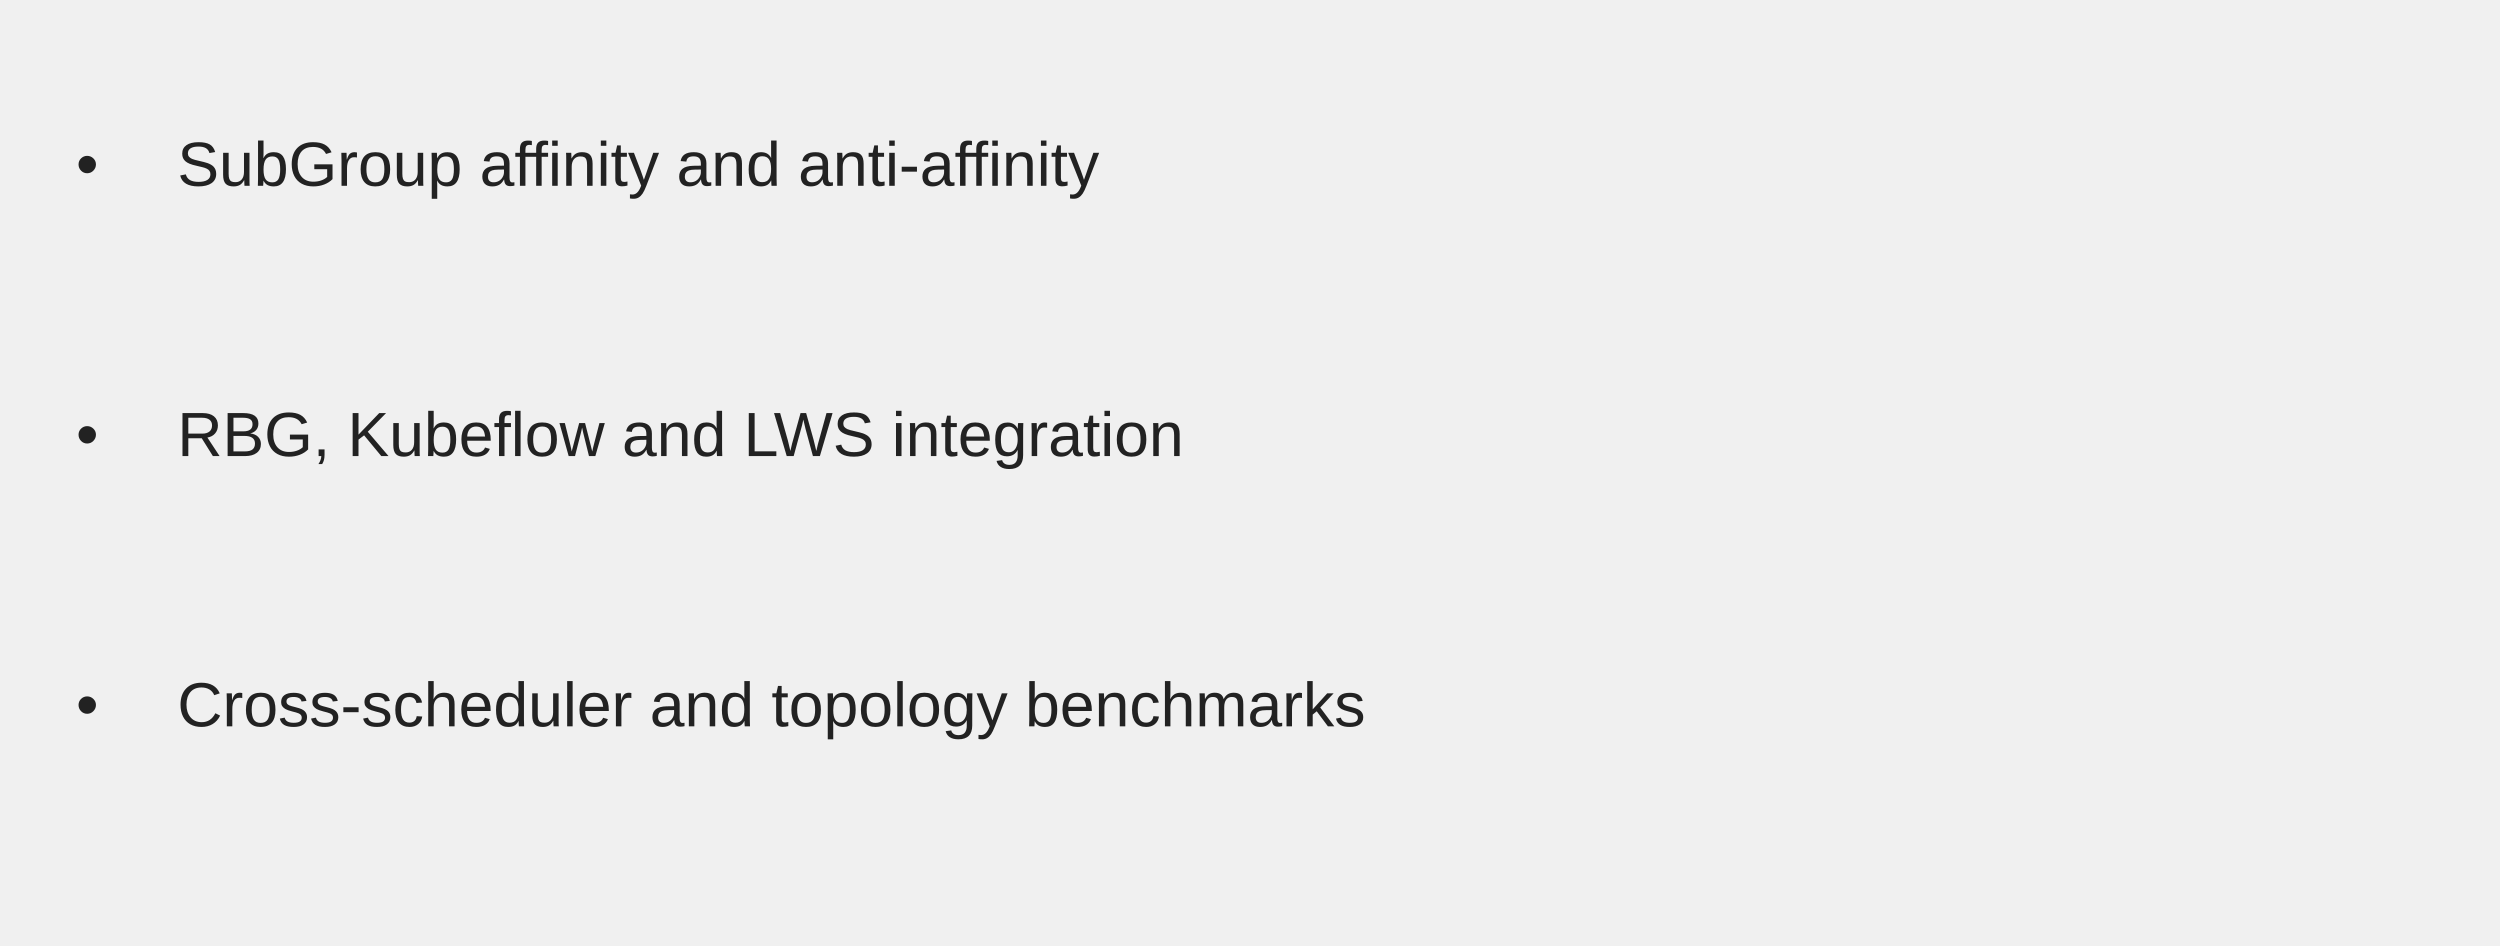
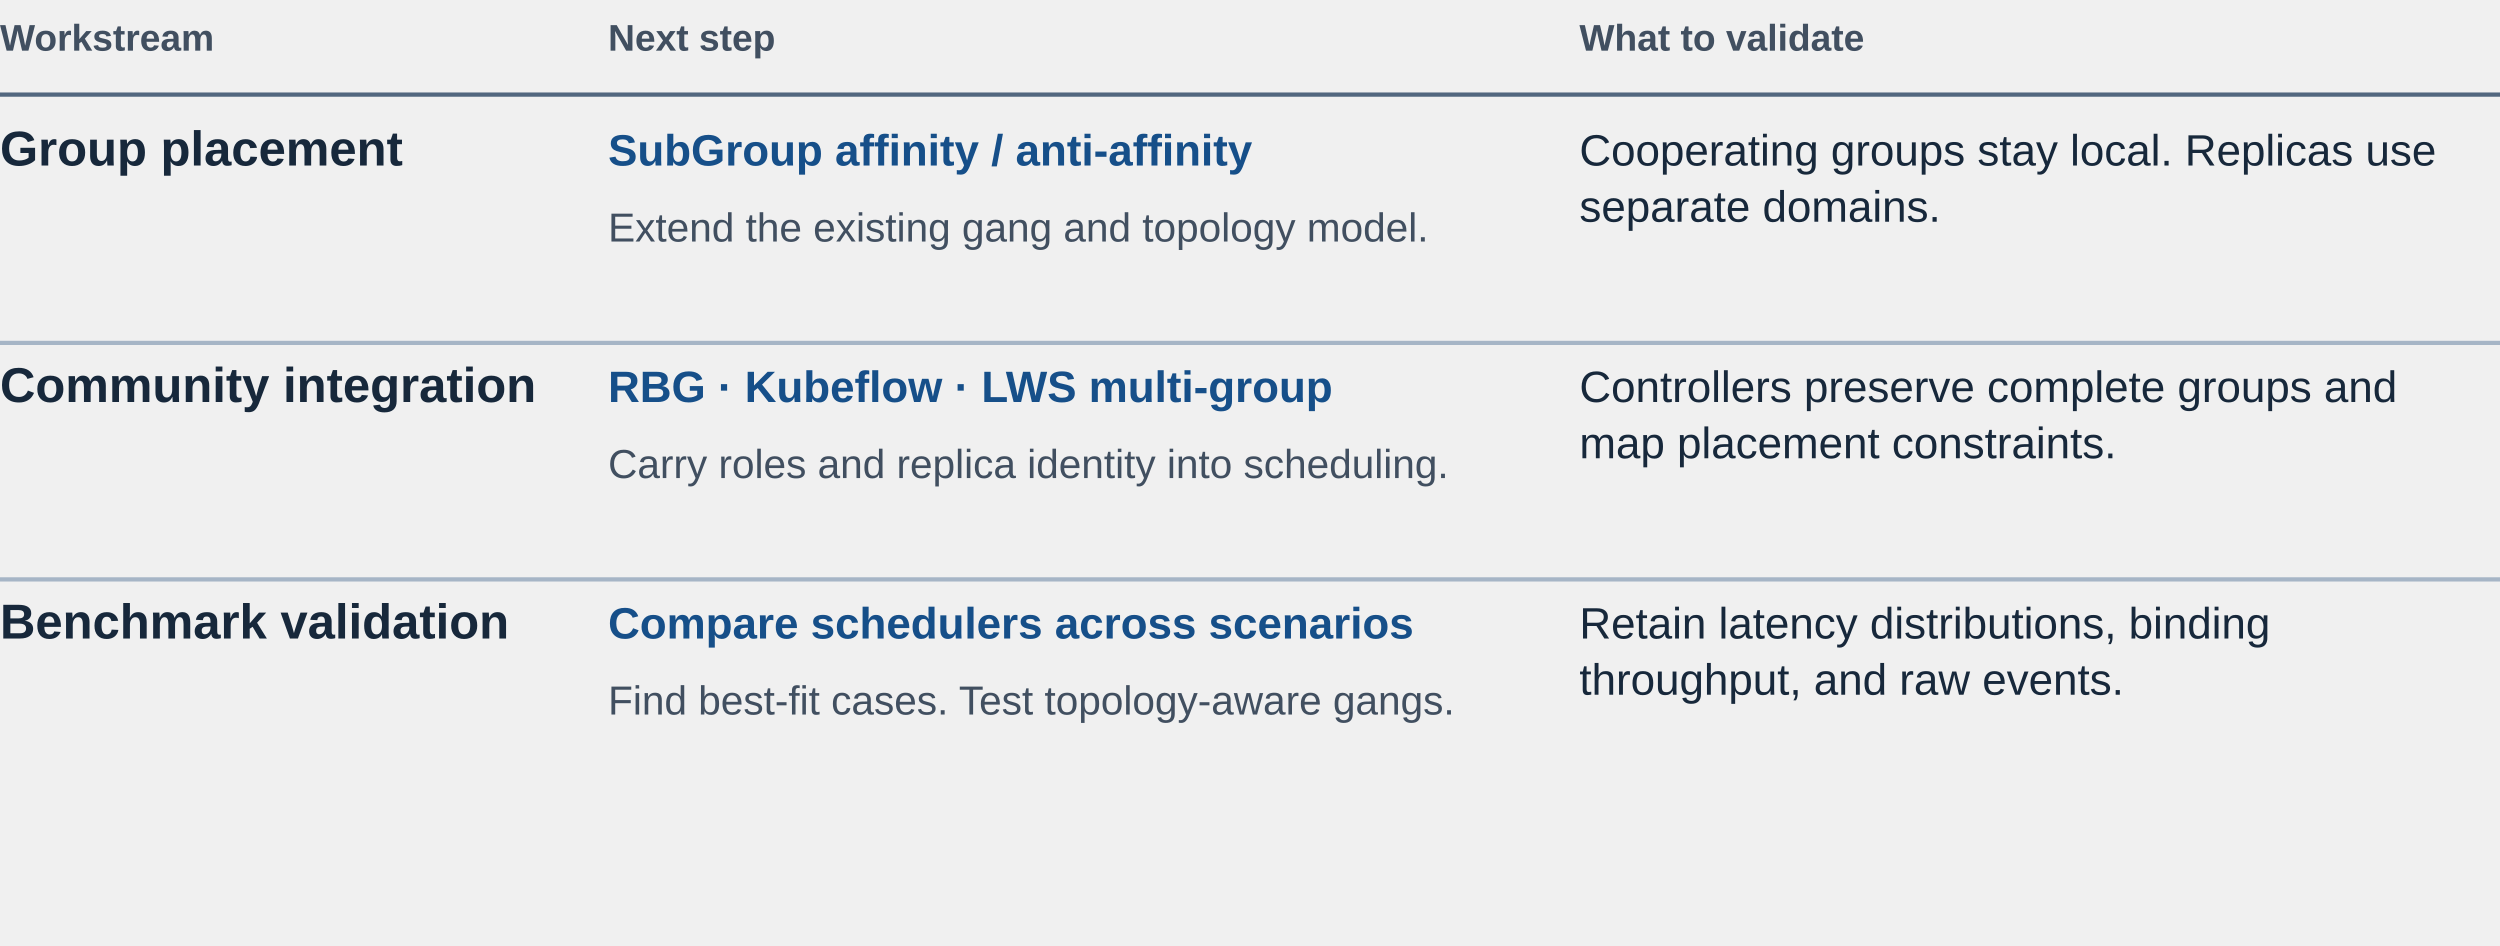
<svg xmlns="http://www.w3.org/2000/svg" width="1480" height="560" viewBox="0 0 1480 560">
  <defs>
-     <marker id="arrow-176889" viewBox="0 0 12 12" refX="12" refY="6" markerWidth="12" markerHeight="12" markerUnits="userSpaceOnUse" orient="auto">
-       <path d="M0 0 L12 6 L0 12 Z" fill="#176889" />
+     <marker id="arrow-146653" viewBox="0 0 12 12" refX="12" refY="6" markerWidth="12" markerHeight="12" markerUnits="userSpaceOnUse" orient="auto">
+       <path d="M0 0 L12 6 L0 12 Z" fill="#146653" />
    </marker>
-     <marker id="arrow-222222" viewBox="0 0 12 12" refX="12" refY="6" markerWidth="12" markerHeight="12" markerUnits="userSpaceOnUse" orient="auto">
-       <path d="M0 0 L12 6 L0 12 Z" fill="#222222" />
+     <marker id="arrow-164f89" viewBox="0 0 12 12" refX="12" refY="6" markerWidth="12" markerHeight="12" markerUnits="userSpaceOnUse" orient="auto">
+       <path d="M0 0 L12 6 L0 12 Z" fill="#164f89" />
    </marker>
-     <marker id="arrow-555555" viewBox="0 0 12 12" refX="12" refY="6" markerWidth="12" markerHeight="12" markerUnits="userSpaceOnUse" orient="auto">
-       <path d="M0 0 L12 6 L0 12 Z" fill="#555555" />
+     <marker id="arrow-17283b" viewBox="0 0 12 12" refX="12" refY="6" markerWidth="12" markerHeight="12" markerUnits="userSpaceOnUse" orient="auto">
+       <path d="M0 0 L12 6 L0 12 Z" fill="#17283b" />
    </marker>
-     <marker id="arrow-5b753e" viewBox="0 0 12 12" refX="12" refY="6" markerWidth="12" markerHeight="12" markerUnits="userSpaceOnUse" orient="auto">
-       <path d="M0 0 L12 6 L0 12 Z" fill="#5b753e" />
+     <marker id="arrow-414f60" viewBox="0 0 12 12" refX="12" refY="6" markerWidth="12" markerHeight="12" markerUnits="userSpaceOnUse" orient="auto">
+       <path d="M0 0 L12 6 L0 12 Z" fill="#414f60" />
    </marker>
-     <marker id="arrow-656565" viewBox="0 0 12 12" refX="12" refY="6" markerWidth="12" markerHeight="12" markerUnits="userSpaceOnUse" orient="auto">
-       <path d="M0 0 L12 6 L0 12 Z" fill="#656565" />
+     <marker id="arrow-52677f" viewBox="0 0 12 12" refX="12" refY="6" markerWidth="12" markerHeight="12" markerUnits="userSpaceOnUse" orient="auto">
+       <path d="M0 0 L12 6 L0 12 Z" fill="#52677f" />
    </marker>
-     <marker id="arrow-cccccc" viewBox="0 0 12 12" refX="12" refY="6" markerWidth="12" markerHeight="12" markerUnits="userSpaceOnUse" orient="auto">
-       <path d="M0 0 L12 6 L0 12 Z" fill="#cccccc" />
+     <marker id="arrow-62448d" viewBox="0 0 12 12" refX="12" refY="6" markerWidth="12" markerHeight="12" markerUnits="userSpaceOnUse" orient="auto">
+       <path d="M0 0 L12 6 L0 12 Z" fill="#62448d" />
    </marker>
-     <marker id="arrow-e3edf4" viewBox="0 0 12 12" refX="12" refY="6" markerWidth="12" markerHeight="12" markerUnits="userSpaceOnUse" orient="auto">
-       <path d="M0 0 L12 6 L0 12 Z" fill="#e3edf4" />
+     <marker id="arrow-8b621c" viewBox="0 0 12 12" refX="12" refY="6" markerWidth="12" markerHeight="12" markerUnits="userSpaceOnUse" orient="auto">
+       <path d="M0 0 L12 6 L0 12 Z" fill="#8b621c" />
    </marker>
-     <marker id="arrow-e64030" viewBox="0 0 12 12" refX="12" refY="6" markerWidth="12" markerHeight="12" markerUnits="userSpaceOnUse" orient="auto">
-       <path d="M0 0 L12 6 L0 12 Z" fill="#e64030" />
+     <marker id="arrow-a6b5c6" viewBox="0 0 12 12" refX="12" refY="6" markerWidth="12" markerHeight="12" markerUnits="userSpaceOnUse" orient="auto">
+       <path d="M0 0 L12 6 L0 12 Z" fill="#a6b5c6" />
    </marker>
-     <marker id="arrow-e8eedf" viewBox="0 0 12 12" refX="12" refY="6" markerWidth="12" markerHeight="12" markerUnits="userSpaceOnUse" orient="auto">
-       <path d="M0 0 L12 6 L0 12 Z" fill="#e8eedf" />
+     <marker id="arrow-c14421" viewBox="0 0 12 12" refX="12" refY="6" markerWidth="12" markerHeight="12" markerUnits="userSpaceOnUse" orient="auto">
+       <path d="M0 0 L12 6 L0 12 Z" fill="#c14421" />
    </marker>
-     <marker id="arrow-eeeeee" viewBox="0 0 12 12" refX="12" refY="6" markerWidth="12" markerHeight="12" markerUnits="userSpaceOnUse" orient="auto">
-       <path d="M0 0 L12 6 L0 12 Z" fill="#eeeeee" />
+     <marker id="arrow-dce5ee" viewBox="0 0 12 12" refX="12" refY="6" markerWidth="12" markerHeight="12" markerUnits="userSpaceOnUse" orient="auto">
+       <path d="M0 0 L12 6 L0 12 Z" fill="#dce5ee" />
    </marker>
-     <marker id="arrow-fafafa" viewBox="0 0 12 12" refX="12" refY="6" markerWidth="12" markerHeight="12" markerUnits="userSpaceOnUse" orient="auto">
-       <path d="M0 0 L12 6 L0 12 Z" fill="#fafafa" />
+     <marker id="arrow-dce9f8" viewBox="0 0 12 12" refX="12" refY="6" markerWidth="12" markerHeight="12" markerUnits="userSpaceOnUse" orient="auto">
+       <path d="M0 0 L12 6 L0 12 Z" fill="#dce9f8" />
+     </marker>
+     <marker id="arrow-deeee8" viewBox="0 0 12 12" refX="12" refY="6" markerWidth="12" markerHeight="12" markerUnits="userSpaceOnUse" orient="auto">
+       <path d="M0 0 L12 6 L0 12 Z" fill="#deeee8" />
+     </marker>
+     <marker id="arrow-eae3f3" viewBox="0 0 12 12" refX="12" refY="6" markerWidth="12" markerHeight="12" markerUnits="userSpaceOnUse" orient="auto">
+       <path d="M0 0 L12 6 L0 12 Z" fill="#eae3f3" />
+     </marker>
+     <marker id="arrow-f2f5f9" viewBox="0 0 12 12" refX="12" refY="6" markerWidth="12" markerHeight="12" markerUnits="userSpaceOnUse" orient="auto">
+       <path d="M0 0 L12 6 L0 12 Z" fill="#f2f5f9" />
+     </marker>
+     <marker id="arrow-fff5e2" viewBox="0 0 12 12" refX="12" refY="6" markerWidth="12" markerHeight="12" markerUnits="userSpaceOnUse" orient="auto">
+       <path d="M0 0 L12 6 L0 12 Z" fill="#fff5e2" />
    </marker>
    <marker id="arrow-ffffff" viewBox="0 0 12 12" refX="12" refY="6" markerWidth="12" markerHeight="12" markerUnits="userSpaceOnUse" orient="auto">
      <path d="M0 0 L12 6 L0 12 Z" fill="#ffffff" />
    </marker>
  </defs>
-   <text x="45" y="110" font-family="Liberation Sans, Arial, sans-serif" font-size="38" font-weight="400" fill="#222222" text-anchor="start">
-     <tspan x="45" dy="0">•</tspan>
+   <path d="M0,56 L1480,56" fill="none" stroke="#52677f" stroke-width="2.5" stroke-linejoin="round" />
+   <path d="M0,203 L1480,203" fill="none" stroke="#a6b5c6" stroke-width="2.5" stroke-linejoin="round" />
+   <path d="M0,343 L1480,343" fill="none" stroke="#a6b5c6" stroke-width="2.5" stroke-linejoin="round" />
+   <text x="0" y="30" font-family="Liberation Sans, Arial, sans-serif" font-size="22" font-weight="700" fill="#414f60" text-anchor="start">Workstream</text>
+   <text x="360" y="30" font-family="Liberation Sans, Arial, sans-serif" font-size="22" font-weight="700" fill="#414f60" text-anchor="start">Next step</text>
+   <text x="935" y="30" font-family="Liberation Sans, Arial, sans-serif" font-size="22" font-weight="700" fill="#414f60" text-anchor="start">What to validate</text>
+   <text x="0" y="98" font-family="Liberation Sans, Arial, sans-serif" font-size="29" font-weight="700" fill="#17283b" text-anchor="start">
+     <tspan x="0" dy="0">Group placement</tspan>
  </text>
-   <text x="105" y="110" font-family="Liberation Sans, Arial, sans-serif" font-size="37" font-weight="400" fill="#222222" text-anchor="start">
-     <tspan x="105" dy="0">SubGroup affinity and anti-affinity</tspan>
+   <text x="360" y="98" font-family="Liberation Sans, Arial, sans-serif" font-size="26" font-weight="700" fill="#164f89" text-anchor="start">
+     <tspan x="360" dy="0">SubGroup affinity / anti-affinity</tspan>
  </text>
-   <text x="45" y="270" font-family="Liberation Sans, Arial, sans-serif" font-size="38" font-weight="400" fill="#222222" text-anchor="start">
-     <tspan x="45" dy="0">•</tspan>
+   <text x="360" y="143" font-family="Liberation Sans, Arial, sans-serif" font-size="24" font-weight="400" fill="#414f60" text-anchor="start">
+     <tspan x="360" dy="0">Extend the existing gang and topology model.</tspan>
  </text>
-   <text x="105" y="270" font-family="Liberation Sans, Arial, sans-serif" font-size="37" font-weight="400" fill="#222222" text-anchor="start">
-     <tspan x="105" dy="0">RBG, Kubeflow and LWS integration</tspan>
+   <text x="935" y="98" font-family="Liberation Sans, Arial, sans-serif" font-size="26" font-weight="400" fill="#17283b" text-anchor="start">
+     <tspan x="935" dy="0">Cooperating groups stay local. Replicas use</tspan>
+     <tspan x="935" dy="33.28">separate domains.</tspan>
  </text>
-   <text x="45" y="430" font-family="Liberation Sans, Arial, sans-serif" font-size="38" font-weight="400" fill="#222222" text-anchor="start">
-     <tspan x="45" dy="0">•</tspan>
+   <text x="0" y="238" font-family="Liberation Sans, Arial, sans-serif" font-size="29" font-weight="700" fill="#17283b" text-anchor="start">
+     <tspan x="0" dy="0">Community integration</tspan>
  </text>
-   <text x="105" y="430" font-family="Liberation Sans, Arial, sans-serif" font-size="37" font-weight="400" fill="#222222" text-anchor="start">
-     <tspan x="105" dy="0">Cross-scheduler and topology benchmarks</tspan>
+   <text x="360" y="238" font-family="Liberation Sans, Arial, sans-serif" font-size="26" font-weight="700" fill="#164f89" text-anchor="start">
+     <tspan x="360" dy="0">RBG · Kubeflow · LWS multi-group</tspan>
+   </text>
+   <text x="360" y="283" font-family="Liberation Sans, Arial, sans-serif" font-size="24" font-weight="400" fill="#414f60" text-anchor="start">
+     <tspan x="360" dy="0">Carry roles and replica identity into scheduling.</tspan>
+   </text>
+   <text x="935" y="238" font-family="Liberation Sans, Arial, sans-serif" font-size="26" font-weight="400" fill="#17283b" text-anchor="start">
+     <tspan x="935" dy="0">Controllers preserve complete groups and</tspan>
+     <tspan x="935" dy="33.28">map placement constraints.</tspan>
+   </text>
+   <text x="0" y="378" font-family="Liberation Sans, Arial, sans-serif" font-size="29" font-weight="700" fill="#17283b" text-anchor="start">
+     <tspan x="0" dy="0">Benchmark validation</tspan>
+   </text>
+   <text x="360" y="378" font-family="Liberation Sans, Arial, sans-serif" font-size="26" font-weight="700" fill="#164f89" text-anchor="start">
+     <tspan x="360" dy="0">Compare schedulers across scenarios</tspan>
+   </text>
+   <text x="360" y="423" font-family="Liberation Sans, Arial, sans-serif" font-size="24" font-weight="400" fill="#414f60" text-anchor="start">
+     <tspan x="360" dy="0">Find best-fit cases. Test topology-aware gangs.</tspan>
+   </text>
+   <text x="935" y="378" font-family="Liberation Sans, Arial, sans-serif" font-size="26" font-weight="400" fill="#17283b" text-anchor="start">
+     <tspan x="935" dy="0">Retain latency distributions, binding</tspan>
+     <tspan x="935" dy="33.28">throughput, and raw events.</tspan>
  </text>
</svg>
